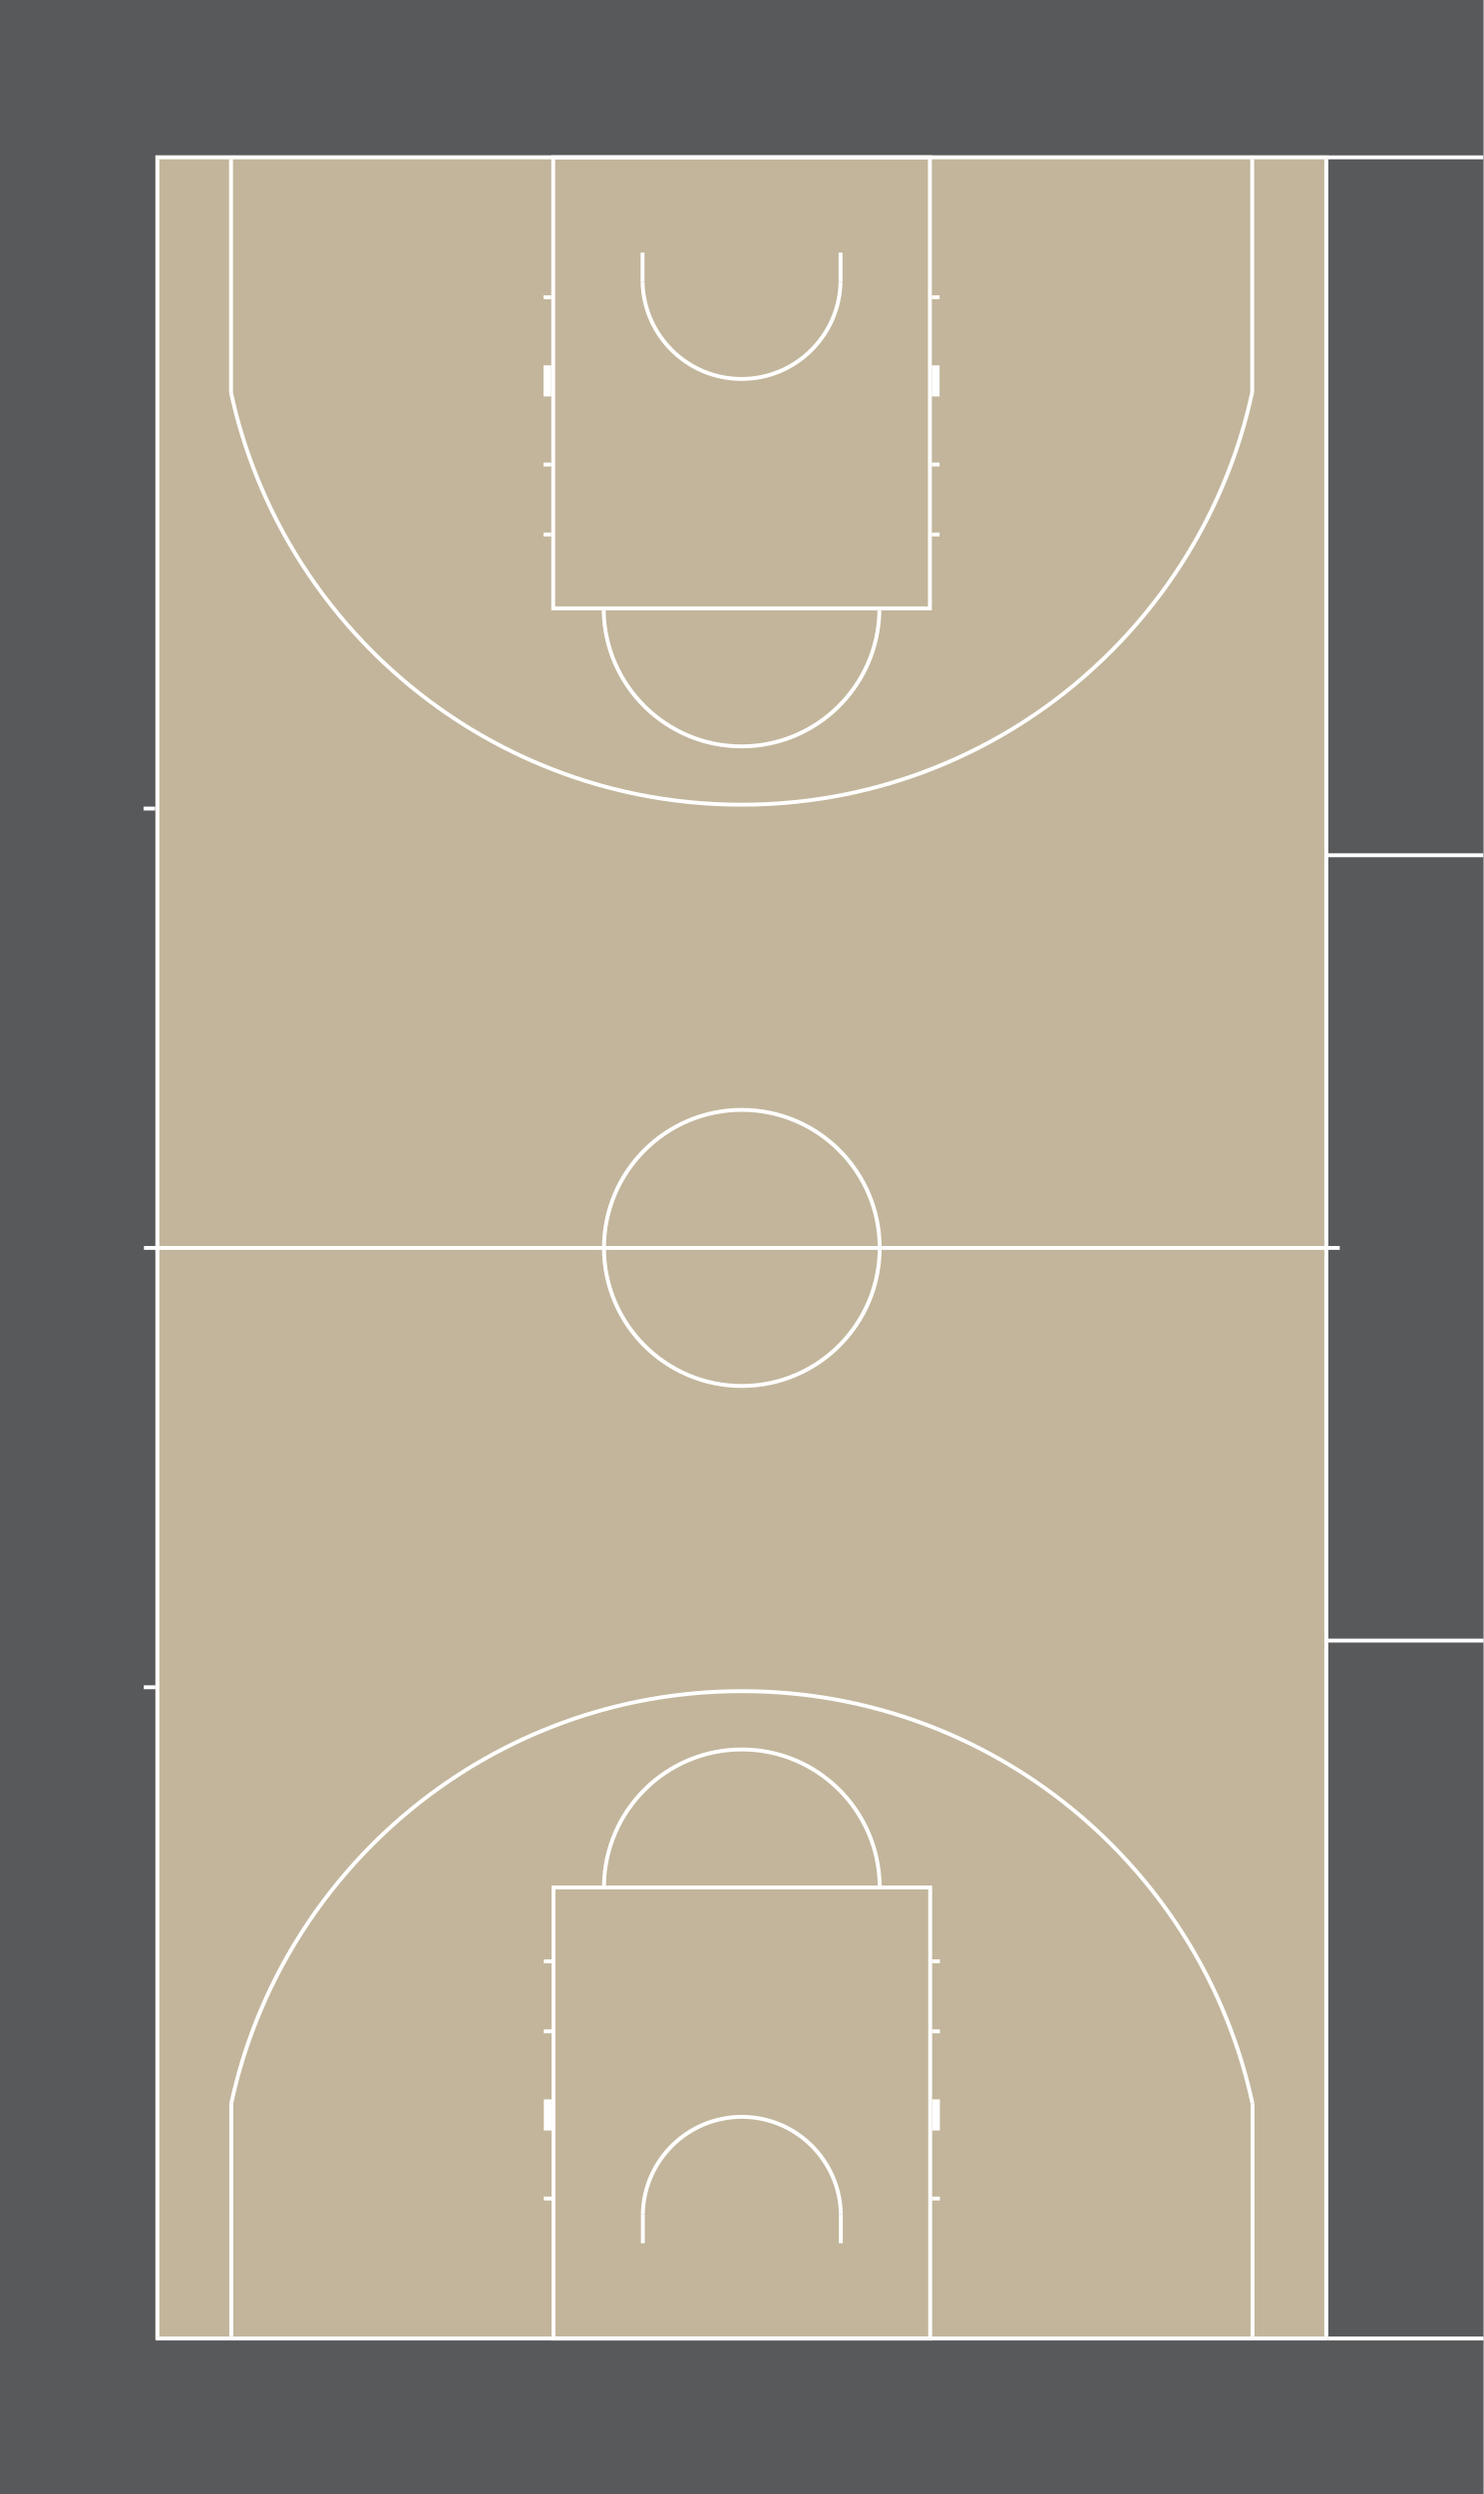
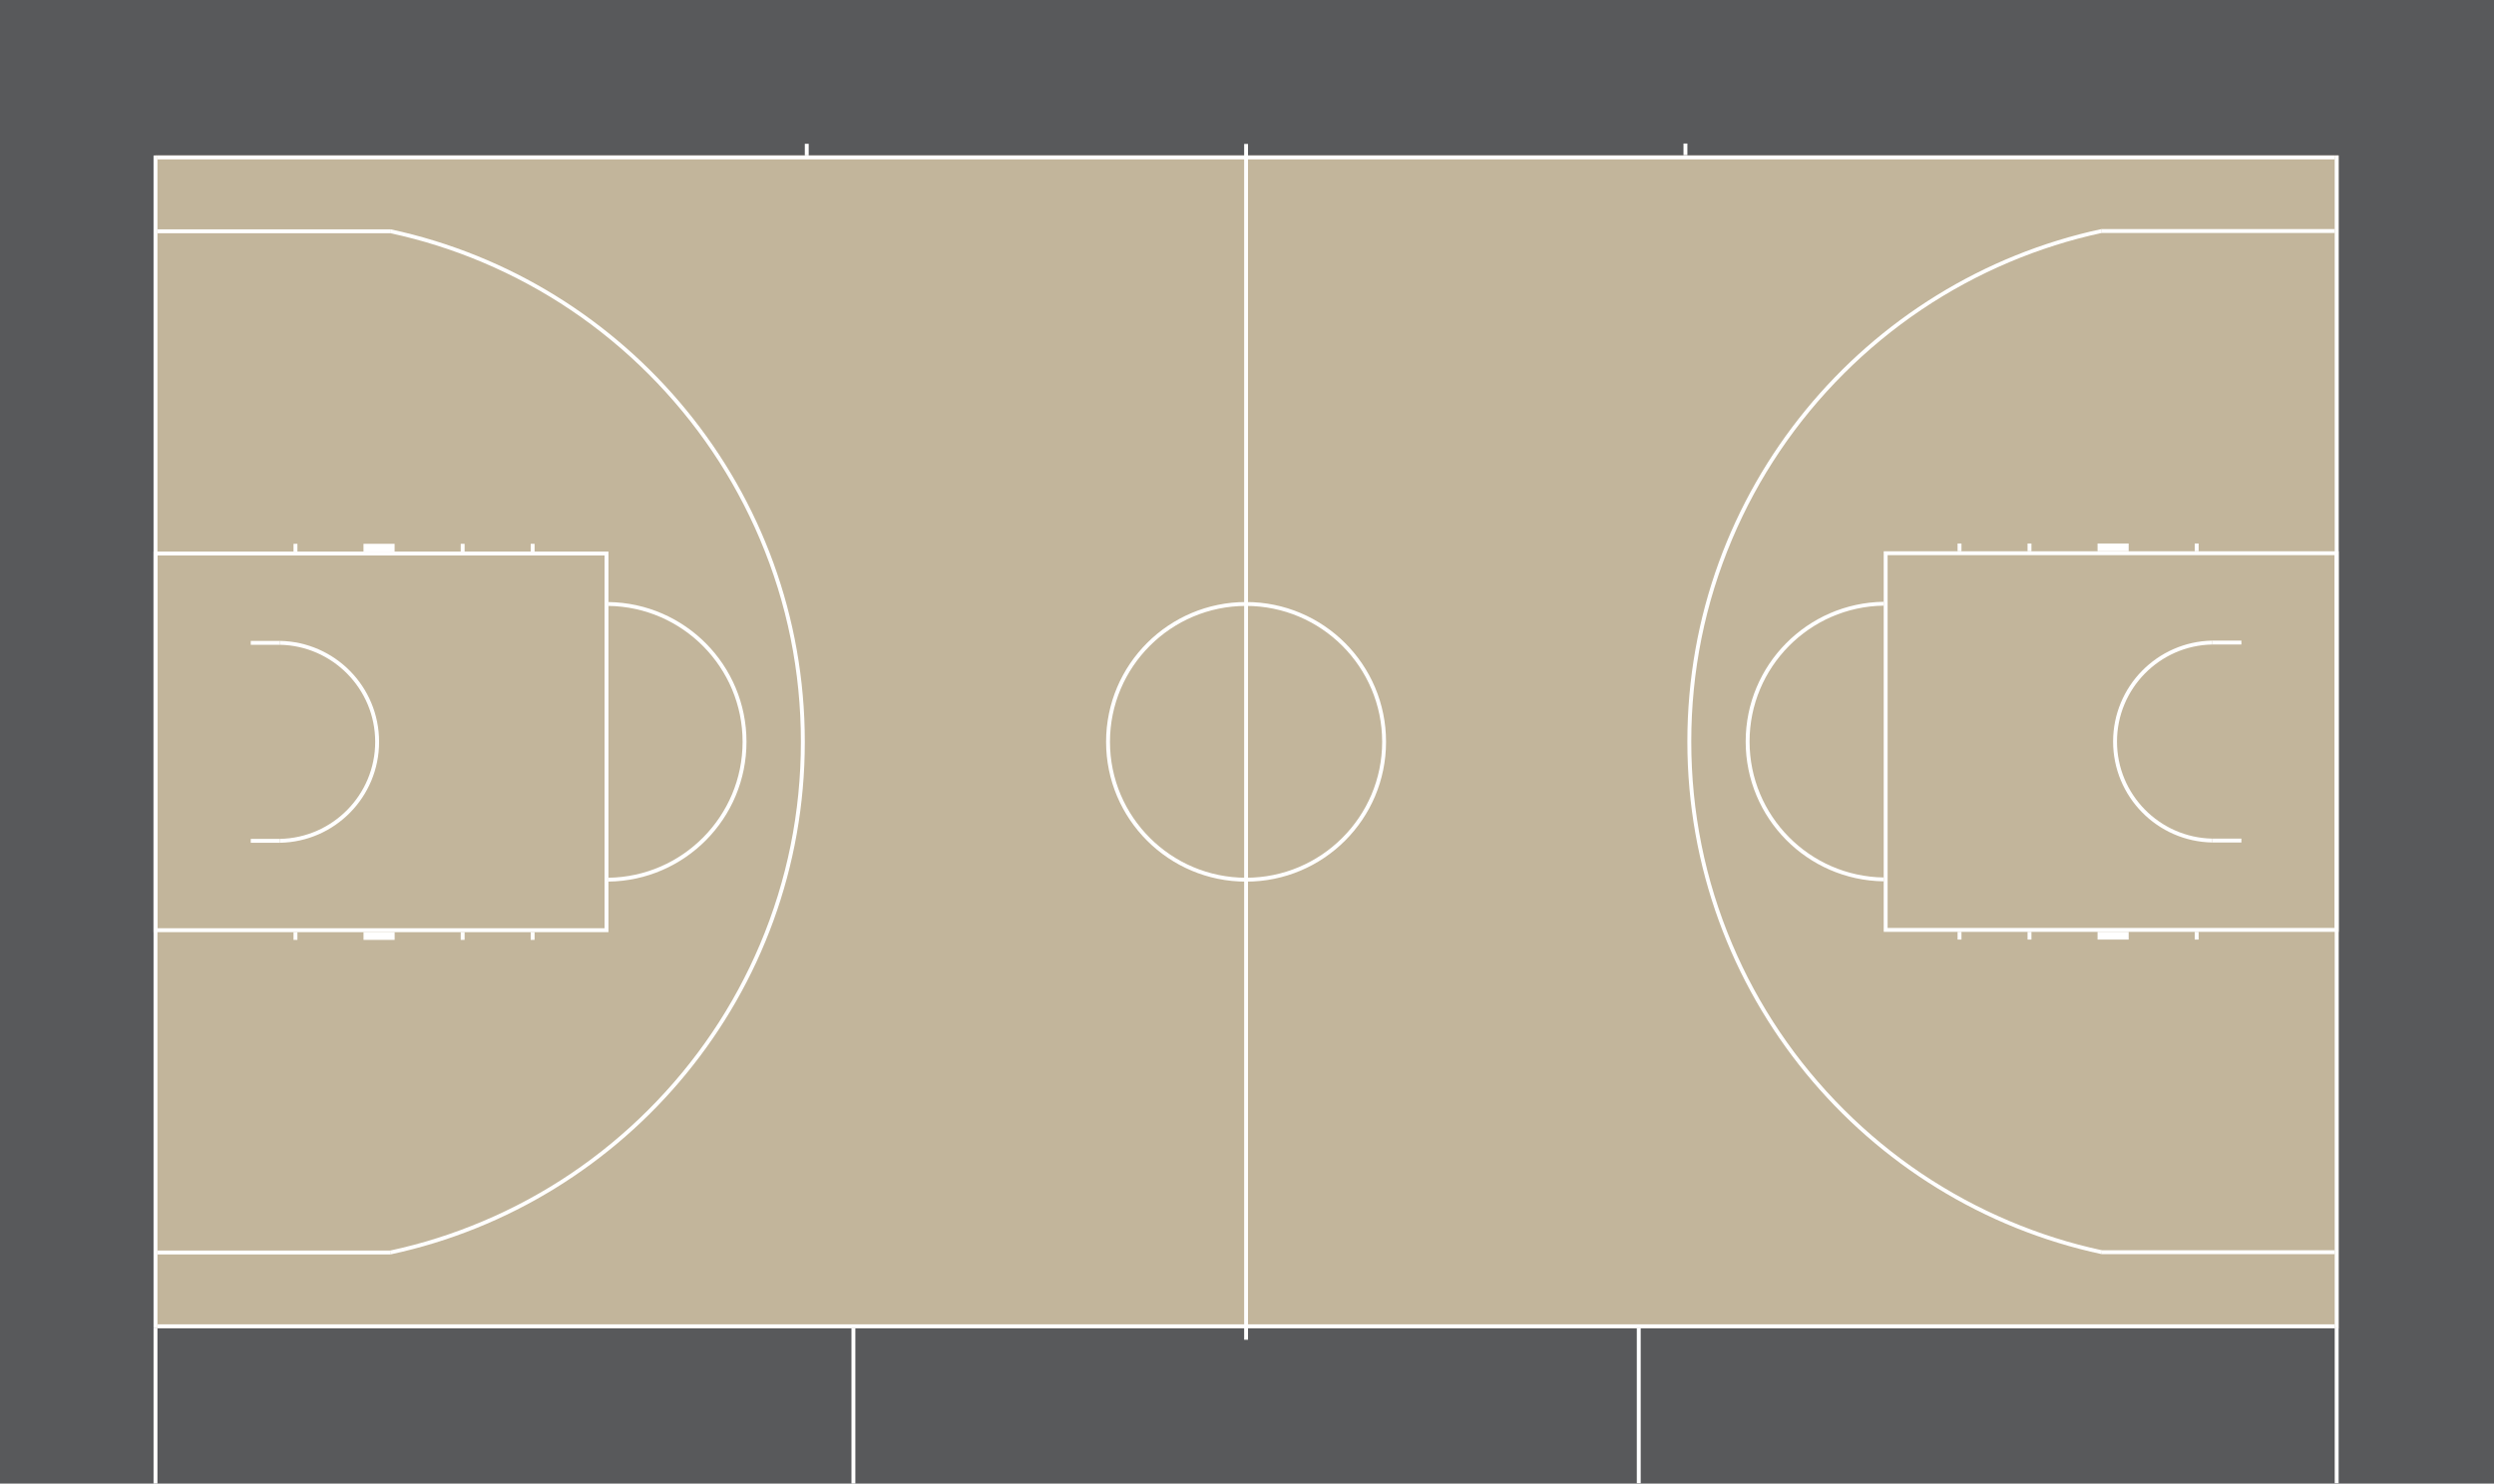
- <svg xmlns="http://www.w3.org/2000/svg" version="1.1" id="Layer_1" x="0px" y="0px" viewBox="0 0 541.42 909.92" style="enable-background:new 0 0 541.42 909.92;" xml:space="preserve">
-   <style type="text/css">
- 	.st0{fill:#C2B59B;}
- 	.st1{fill:#58595B;}
- 	.st2{fill:#FFFFFF;}
- </style>
-   <g>
-     <g id="Floor_Markings">
-       <rect x="28.35" y="28.35" class="st0" width="484.72" height="853.23" />
-       <path class="st1" d="M484.72,56.69v796.54H56.69V56.69H484.72 M541.42,0H0v909.92h541.42V0L541.42,0z" />
-     </g>
-     <g id="Court_Markings">
-       <g id="Boundary_Line_and_Centre_Line">
-         <g id="Boundary_Line">
-           <rect x="56.74" y="58.11" class="st2" width="1.42" height="794.36" />
-           <rect x="483.31" y="58.11" class="st2" width="1.42" height="794.36" />
-           <rect x="56.74" y="56.69" class="st2" width="427.99" height="1.42" />
-           <rect x="56.74" y="852.48" class="st2" width="427.99" height="1.42" />
+ <svg xmlns="http://www.w3.org/2000/svg" viewBox="0 0 909.92 541.42">
+   <g transform="matrix(0 1 -1 0 909.92 -0)">
+     <style type="text/css">	.st0{fill:#C2B59B;}	.st1{fill:#58595B;}	.st2{fill:#FFFFFF;}</style>
+     <g>
+       <g id="Floor_Markings">
+         <rect x="28.35" y="28.35" class="st0" width="484.72" height="853.23" />
+         <path class="st1" d="M484.72,56.69v796.54H56.69V56.69H484.72 M541.42,0H0v909.92h541.42V0L541.42,0z" />
+       </g>
+       <g id="Court_Markings">
+         <g id="Boundary_Line_and_Centre_Line">
+           <g id="Boundary_Line">
+             <rect x="56.74" y="58.11" class="st2" width="1.42" height="794.36" />
+             <rect x="483.31" y="58.11" class="st2" width="1.42" height="794.36" />
+             <rect x="56.74" y="56.69" class="st2" width="427.99" height="1.42" />
+             <rect x="56.74" y="852.48" class="st2" width="427.99" height="1.42" />
+           </g>
+           <rect x="52.53" y="454.59" class="st2" width="436.41" height="1.41" />
+           <path id="Centre_Circle_00000070833358215776187290000005064515555768438672_" class="st2" d="M270.73,405.65     c27.35,0,49.6,22.27,49.6,49.65s-22.25,49.65-49.6,49.65c-27.35,0-49.6-22.27-49.6-49.65S243.38,405.65,270.73,405.65      M270.73,404.23c-28.18,0-51.02,22.86-51.02,51.07s22.84,51.07,51.02,51.07s51.02-22.86,51.02-51.07S298.91,404.23,270.73,404.23     L270.73,404.23z" />
        </g>
-         <rect x="52.53" y="454.59" class="st2" width="436.41" height="1.41" />
-         <path id="Centre_Circle_00000070833358215776187290000005064515555768438672_" class="st2" d="M270.73,405.65     c27.35,0,49.6,22.27,49.6,49.65s-22.25,49.65-49.6,49.65c-27.35,0-49.6-22.27-49.6-49.65S243.38,405.65,270.73,405.65      M270.73,404.23c-28.18,0-51.02,22.86-51.02,51.07s22.84,51.07,51.02,51.07s51.02-22.86,51.02-51.07S298.91,404.23,270.73,404.23     L270.73,404.23z" />
-       </g>
-       <g id="_x33__Point_Line">
-         <rect x="83.7" y="767.3" class="st2" width="1.42" height="85.18" />
-         <rect x="456.38" y="767.43" class="st2" width="1.42" height="85.04" />
-         <path class="st2" d="M457.8,767.44l-1.41,0.1h-0.01c-2.47-11.52-6.04-22.79-10.67-33.74c-9.56-22.63-23.26-42.96-40.7-60.42     c-17.44-17.45-37.75-31.16-60.36-40.73c-23.41-9.91-48.28-14.93-73.91-14.93c-25.64,0-50.51,5.02-73.92,14.93     c-22.61,9.58-42.92,23.28-60.36,40.73c-17.44,17.46-31.13,37.79-40.7,60.42c-4.61,10.91-8.16,22.13-10.63,33.6h-0.01l-1.41-0.09     c18.56-86.32,95.24-151.02,187.03-151.02C362.57,616.29,439.29,681.06,457.8,767.44z" />
-       </g>
-       <g id="Key">
-         <g id="Key_Base">
-           <path class="st2" d="M338.76,689.35v163.13H202.71V689.35H338.76 M340.18,687.93H201.29v165.97h138.89V687.93L340.18,687.93z" />
-           <path class="st2" d="M321.74,687.93h-1.41c-0.37-27.05-22.48-48.94-49.6-48.94c-27.12,0-49.23,21.89-49.6,48.94h-1.41      c0.37-27.87,23.06-50.36,51.01-50.36C298.68,637.57,321.37,660.05,321.74,687.93z" />
+         <g id="_x33__Point_Line">
+           <rect x="83.7" y="767.3" class="st2" width="1.42" height="85.18" />
+           <rect x="456.38" y="767.43" class="st2" width="1.42" height="85.04" />
+           <path class="st2" d="M457.8,767.44l-1.41,0.1h-0.01c-2.47-11.52-6.04-22.79-10.67-33.74c-9.56-22.63-23.26-42.96-40.7-60.42     c-17.44-17.45-37.75-31.16-60.36-40.73c-23.41-9.91-48.28-14.93-73.91-14.93c-25.64,0-50.51,5.02-73.92,14.93     c-22.61,9.58-42.92,23.28-60.36,40.73c-17.44,17.46-31.13,37.79-40.7,60.42c-4.61,10.91-8.16,22.13-10.63,33.6h-0.01l-1.41-0.09     c18.56-86.32,95.24-151.02,187.03-151.02C362.57,616.29,439.29,681.06,457.8,767.44z" />
        </g>
-         <g id="Rebound_Places">
-           <rect x="340.18" y="801.41" class="st2" width="2.83" height="1.42" />
-           <rect x="340.18" y="765.94" class="st2" width="2.83" height="11.35" />
-           <rect x="340.18" y="740.41" class="st2" width="2.83" height="1.42" />
-           <rect x="340.18" y="714.88" class="st2" width="2.83" height="1.42" />
-           <rect x="198.46" y="801.41" class="st2" width="2.83" height="1.42" />
-           <rect x="198.46" y="765.95" class="st2" width="2.83" height="11.35" />
-           <rect x="198.46" y="740.41" class="st2" width="2.83" height="1.42" />
-           <rect x="198.46" y="714.88" class="st2" width="2.83" height="1.42" />
-         </g>
-       </g>
-       <g id="No-Charge_Circle">
-         <rect x="306.15" y="807.79" class="st2" width="1.42" height="10.64" />
-         <path class="st2" d="M307.57,807.79h-1.42c-0.37-19.23-16.11-34.76-35.42-34.76c-19.31,0-35.05,15.53-35.42,34.76h-1.42     c0.37-20.05,16.72-36.18,36.84-36.18C290.85,771.61,307.2,787.75,307.57,807.79z" />
-         <rect x="233.9" y="807.79" class="st2" width="1.42" height="10.64" />
-       </g>
-       <rect id="Throw-in_Line" x="52.48" y="614.87" class="st2" width="4.25" height="1.42" />
-       <g id="Team_Bench_Area">
-         <rect id="Team_Bench_00000088106750679376283670000012279022595219760517_" x="484.73" y="597.85" class="st2" width="56.69" height="1.42" />
-         <rect id="Team_Bench" x="484.73" y="852.48" class="st2" width="56.69" height="1.42" />
-       </g>
-       <g id="Half_Markings">
-         <g id="_x33__Point_Line_00000126295001213732848230000002648695590174514839_">
-           <rect x="83.6" y="58.11" class="st2" width="1.42" height="85.18" />
-           <rect x="456.28" y="58.11" class="st2" width="1.42" height="85.04" />
-           <path class="st2" d="M457.7,143.15l-1.41-0.1h-0.01c-2.47,11.52-6.04,22.79-10.67,33.74c-9.56,22.63-23.26,42.96-40.7,60.42      c-17.44,17.45-37.75,31.16-60.36,40.73c-23.41,9.91-48.28,14.93-73.91,14.93c-25.64,0-50.51-5.02-73.92-14.93      c-22.61-9.58-42.92-23.28-60.36-40.73c-17.44-17.46-31.13-37.79-40.7-60.42c-4.61-10.91-8.16-22.13-10.63-33.6h-0.01l-1.41,0.09      c18.56,86.32,95.24,151.02,187.03,151.02C362.46,294.29,439.19,229.53,457.7,143.15z" />
-         </g>
-         <g id="Key_00000056419209107017033040000005191718291191303861_">
-           <g id="Key_Base_00000045580905087958776380000009480438004150356358_">
-             <path class="st2" d="M338.66,58.11v163.13H202.6V58.11H338.66 M340.07,56.69H201.19v165.97h138.89V56.69L340.07,56.69z" />
-             <path class="st2" d="M321.64,222.66h-1.41c-0.37,27.05-22.48,48.94-49.6,48.94c-27.12,0-49.23-21.89-49.6-48.94h-1.41       c0.37,27.87,23.06,50.36,51.01,50.36C298.58,273.02,321.27,250.53,321.64,222.66z" />
+         <g id="Key">
+           <g id="Key_Base">
+             <path class="st2" d="M338.76,689.35v163.13H202.71V689.35H338.76 M340.18,687.93H201.29v165.97h138.89V687.93L340.18,687.93z" />
+             <path class="st2" d="M321.74,687.93h-1.41c-0.37-27.05-22.48-48.94-49.6-48.94c-27.12,0-49.23,21.89-49.6,48.94h-1.41      c0.37-27.87,23.06-50.36,51.01-50.36C298.68,637.57,321.37,660.05,321.74,687.93z" />
          </g>
-           <g id="Rebound_Places_00000133531023428113855130000003839947234106507163_">
-             <rect x="340.07" y="107.76" class="st2" width="2.83" height="1.42" />
-             <rect x="340.07" y="133.29" class="st2" width="2.83" height="11.35" />
-             <rect x="340.07" y="168.76" class="st2" width="2.83" height="1.42" />
-             <rect x="340.07" y="194.29" class="st2" width="2.83" height="1.42" />
-             <rect x="198.35" y="107.76" class="st2" width="2.83" height="1.42" />
-             <rect x="198.35" y="133.29" class="st2" width="2.83" height="11.35" />
-             <rect x="198.35" y="168.76" class="st2" width="2.83" height="1.42" />
-             <rect x="198.35" y="194.29" class="st2" width="2.83" height="1.42" />
+           <g id="Rebound_Places">
+             <rect x="340.18" y="801.41" class="st2" width="2.83" height="1.42" />
+             <rect x="340.18" y="765.94" class="st2" width="2.83" height="11.35" />
+             <rect x="340.18" y="740.41" class="st2" width="2.83" height="1.42" />
+             <rect x="340.18" y="714.88" class="st2" width="2.83" height="1.42" />
+             <rect x="198.46" y="801.41" class="st2" width="2.83" height="1.42" />
+             <rect x="198.46" y="765.95" class="st2" width="2.83" height="11.35" />
+             <rect x="198.46" y="740.41" class="st2" width="2.83" height="1.42" />
+             <rect x="198.46" y="714.88" class="st2" width="2.83" height="1.42" />
          </g>
        </g>
-         <g id="No-Charge_Circle_00000119105268069419404570000008776237732058513808_">
-           <rect x="306.05" y="92.16" class="st2" width="1.42" height="10.64" />
-           <path class="st2" d="M307.47,102.79h-1.42c-0.37,19.23-16.11,34.76-35.42,34.76s-35.05-15.53-35.42-34.76h-1.42      c0.37,20.05,16.72,36.18,36.84,36.18S307.1,122.84,307.47,102.79z" />
-           <rect x="233.79" y="92.16" class="st2" width="1.42" height="10.64" />
+         <g id="No-Charge_Circle">
+           <rect x="306.15" y="807.79" class="st2" width="1.42" height="10.64" />
+           <path class="st2" d="M307.57,807.79h-1.42c-0.37-19.23-16.11-34.76-35.42-34.76c-19.31,0-35.05,15.53-35.42,34.76h-1.42     c0.37-20.05,16.72-36.18,36.84-36.18C290.85,771.61,307.2,787.75,307.57,807.79z" />
+           <rect x="233.9" y="807.79" class="st2" width="1.42" height="10.64" />
        </g>
-         <rect id="Throw-in_Line_00000155855732892319826830000001737842726948715944_" x="52.38" y="294.29" class="st2" width="4.25" height="1.42" />
-         <g id="Team_Bench_Area_00000074407288892148501920000002787382391698087838_">
-           <rect id="Team_Bench_00000085214562878665392920000002217376610200284599_" x="484.62" y="311.32" class="st2" width="56.69" height="1.42" />
-           <rect id="Team_Bench_00000018940718475814950360000009421589212662107563_" x="484.62" y="56.69" class="st2" width="56.69" height="1.42" />
+         <rect id="Throw-in_Line" x="52.48" y="614.87" class="st2" width="4.25" height="1.42" />
+         <g id="Team_Bench_Area">
+           <rect id="Team_Bench_00000088106750679376283670000012279022595219760517_" x="484.73" y="597.85" class="st2" width="56.69" height="1.42" />
+           <rect id="Team_Bench" x="484.73" y="852.48" class="st2" width="56.69" height="1.42" />
+         </g>
+         <g id="Half_Markings">
+           <g id="_x33__Point_Line_00000126295001213732848230000002648695590174514839_">
+             <rect x="83.6" y="58.11" class="st2" width="1.42" height="85.18" />
+             <rect x="456.28" y="58.11" class="st2" width="1.42" height="85.04" />
+             <path class="st2" d="M457.7,143.15l-1.41-0.1h-0.01c-2.47,11.52-6.04,22.79-10.67,33.74c-9.56,22.63-23.26,42.96-40.7,60.42      c-17.44,17.45-37.75,31.16-60.36,40.73c-23.41,9.91-48.28,14.93-73.91,14.93c-25.64,0-50.51-5.02-73.92-14.93      c-22.61-9.58-42.92-23.28-60.36-40.73c-17.44-17.46-31.13-37.79-40.7-60.42c-4.61-10.91-8.16-22.13-10.63-33.6h-0.01l-1.41,0.09      c18.56,86.32,95.24,151.02,187.03,151.02C362.46,294.29,439.19,229.53,457.7,143.15z" />
+           </g>
+           <g id="Key_00000056419209107017033040000005191718291191303861_">
+             <g id="Key_Base_00000045580905087958776380000009480438004150356358_">
+               <path class="st2" d="M338.66,58.11v163.13H202.6V58.11H338.66 M340.07,56.69H201.19v165.97h138.89V56.69L340.07,56.69z" />
+               <path class="st2" d="M321.64,222.66h-1.41c-0.37,27.05-22.48,48.94-49.6,48.94c-27.12,0-49.23-21.89-49.6-48.94h-1.41       c0.37,27.87,23.06,50.36,51.01,50.36C298.58,273.02,321.27,250.53,321.64,222.66z" />
+             </g>
+             <g id="Rebound_Places_00000133531023428113855130000003839947234106507163_">
+               <rect x="340.07" y="107.76" class="st2" width="2.83" height="1.42" />
+               <rect x="340.07" y="133.29" class="st2" width="2.83" height="11.35" />
+               <rect x="340.07" y="168.76" class="st2" width="2.83" height="1.42" />
+               <rect x="340.07" y="194.29" class="st2" width="2.83" height="1.42" />
+               <rect x="198.35" y="107.76" class="st2" width="2.83" height="1.42" />
+               <rect x="198.35" y="133.29" class="st2" width="2.83" height="11.35" />
+               <rect x="198.35" y="168.76" class="st2" width="2.83" height="1.42" />
+               <rect x="198.35" y="194.29" class="st2" width="2.83" height="1.42" />
+             </g>
+           </g>
+           <g id="No-Charge_Circle_00000119105268069419404570000008776237732058513808_">
+             <rect x="306.05" y="92.16" class="st2" width="1.42" height="10.64" />
+             <path class="st2" d="M307.47,102.79h-1.42c-0.37,19.23-16.11,34.76-35.42,34.76s-35.05-15.53-35.42-34.76h-1.42      c0.37,20.05,16.72,36.18,36.84,36.18S307.1,122.84,307.47,102.79z" />
+             <rect x="233.79" y="92.16" class="st2" width="1.42" height="10.64" />
+           </g>
+           <rect id="Throw-in_Line_00000155855732892319826830000001737842726948715944_" x="52.38" y="294.29" class="st2" width="4.25" height="1.42" />
+           <g id="Team_Bench_Area_00000074407288892148501920000002787382391698087838_">
+             <rect id="Team_Bench_00000085214562878665392920000002217376610200284599_" x="484.62" y="311.32" class="st2" width="56.69" height="1.42" />
+             <rect id="Team_Bench_00000018940718475814950360000009421589212662107563_" x="484.62" y="56.69" class="st2" width="56.69" height="1.42" />
+           </g>
        </g>
      </g>
    </g>
  </g>
</svg>
